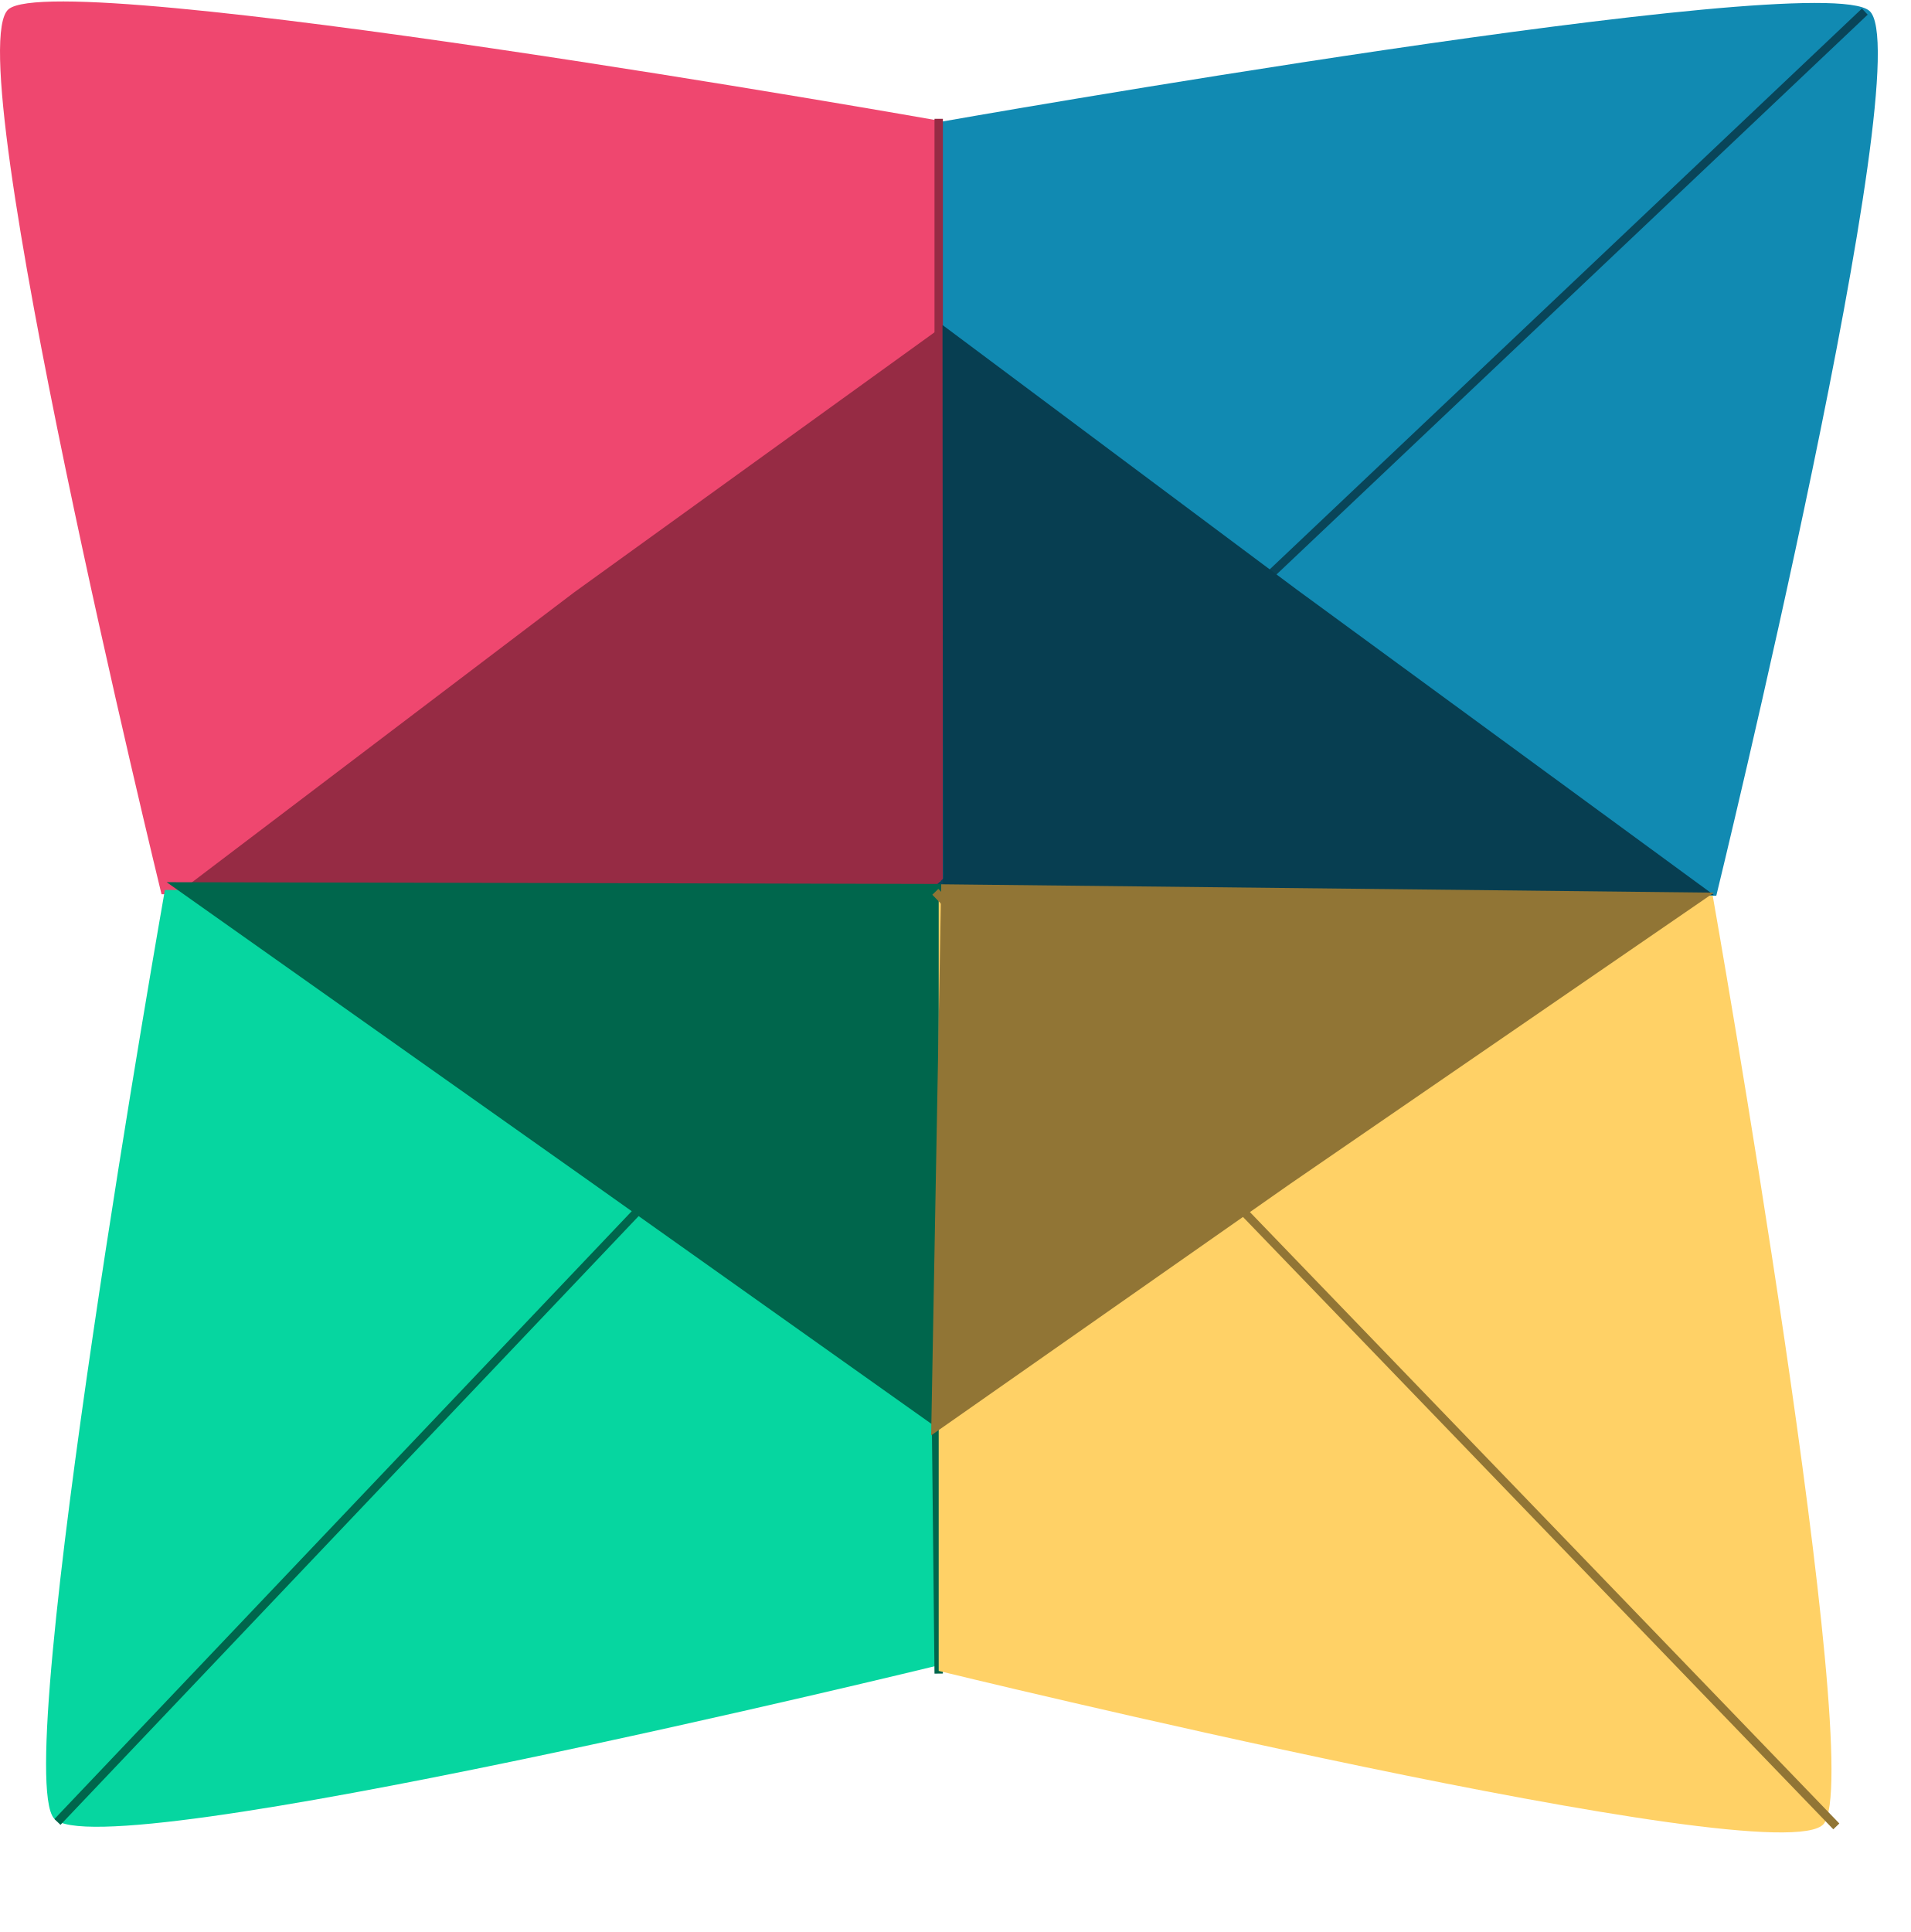
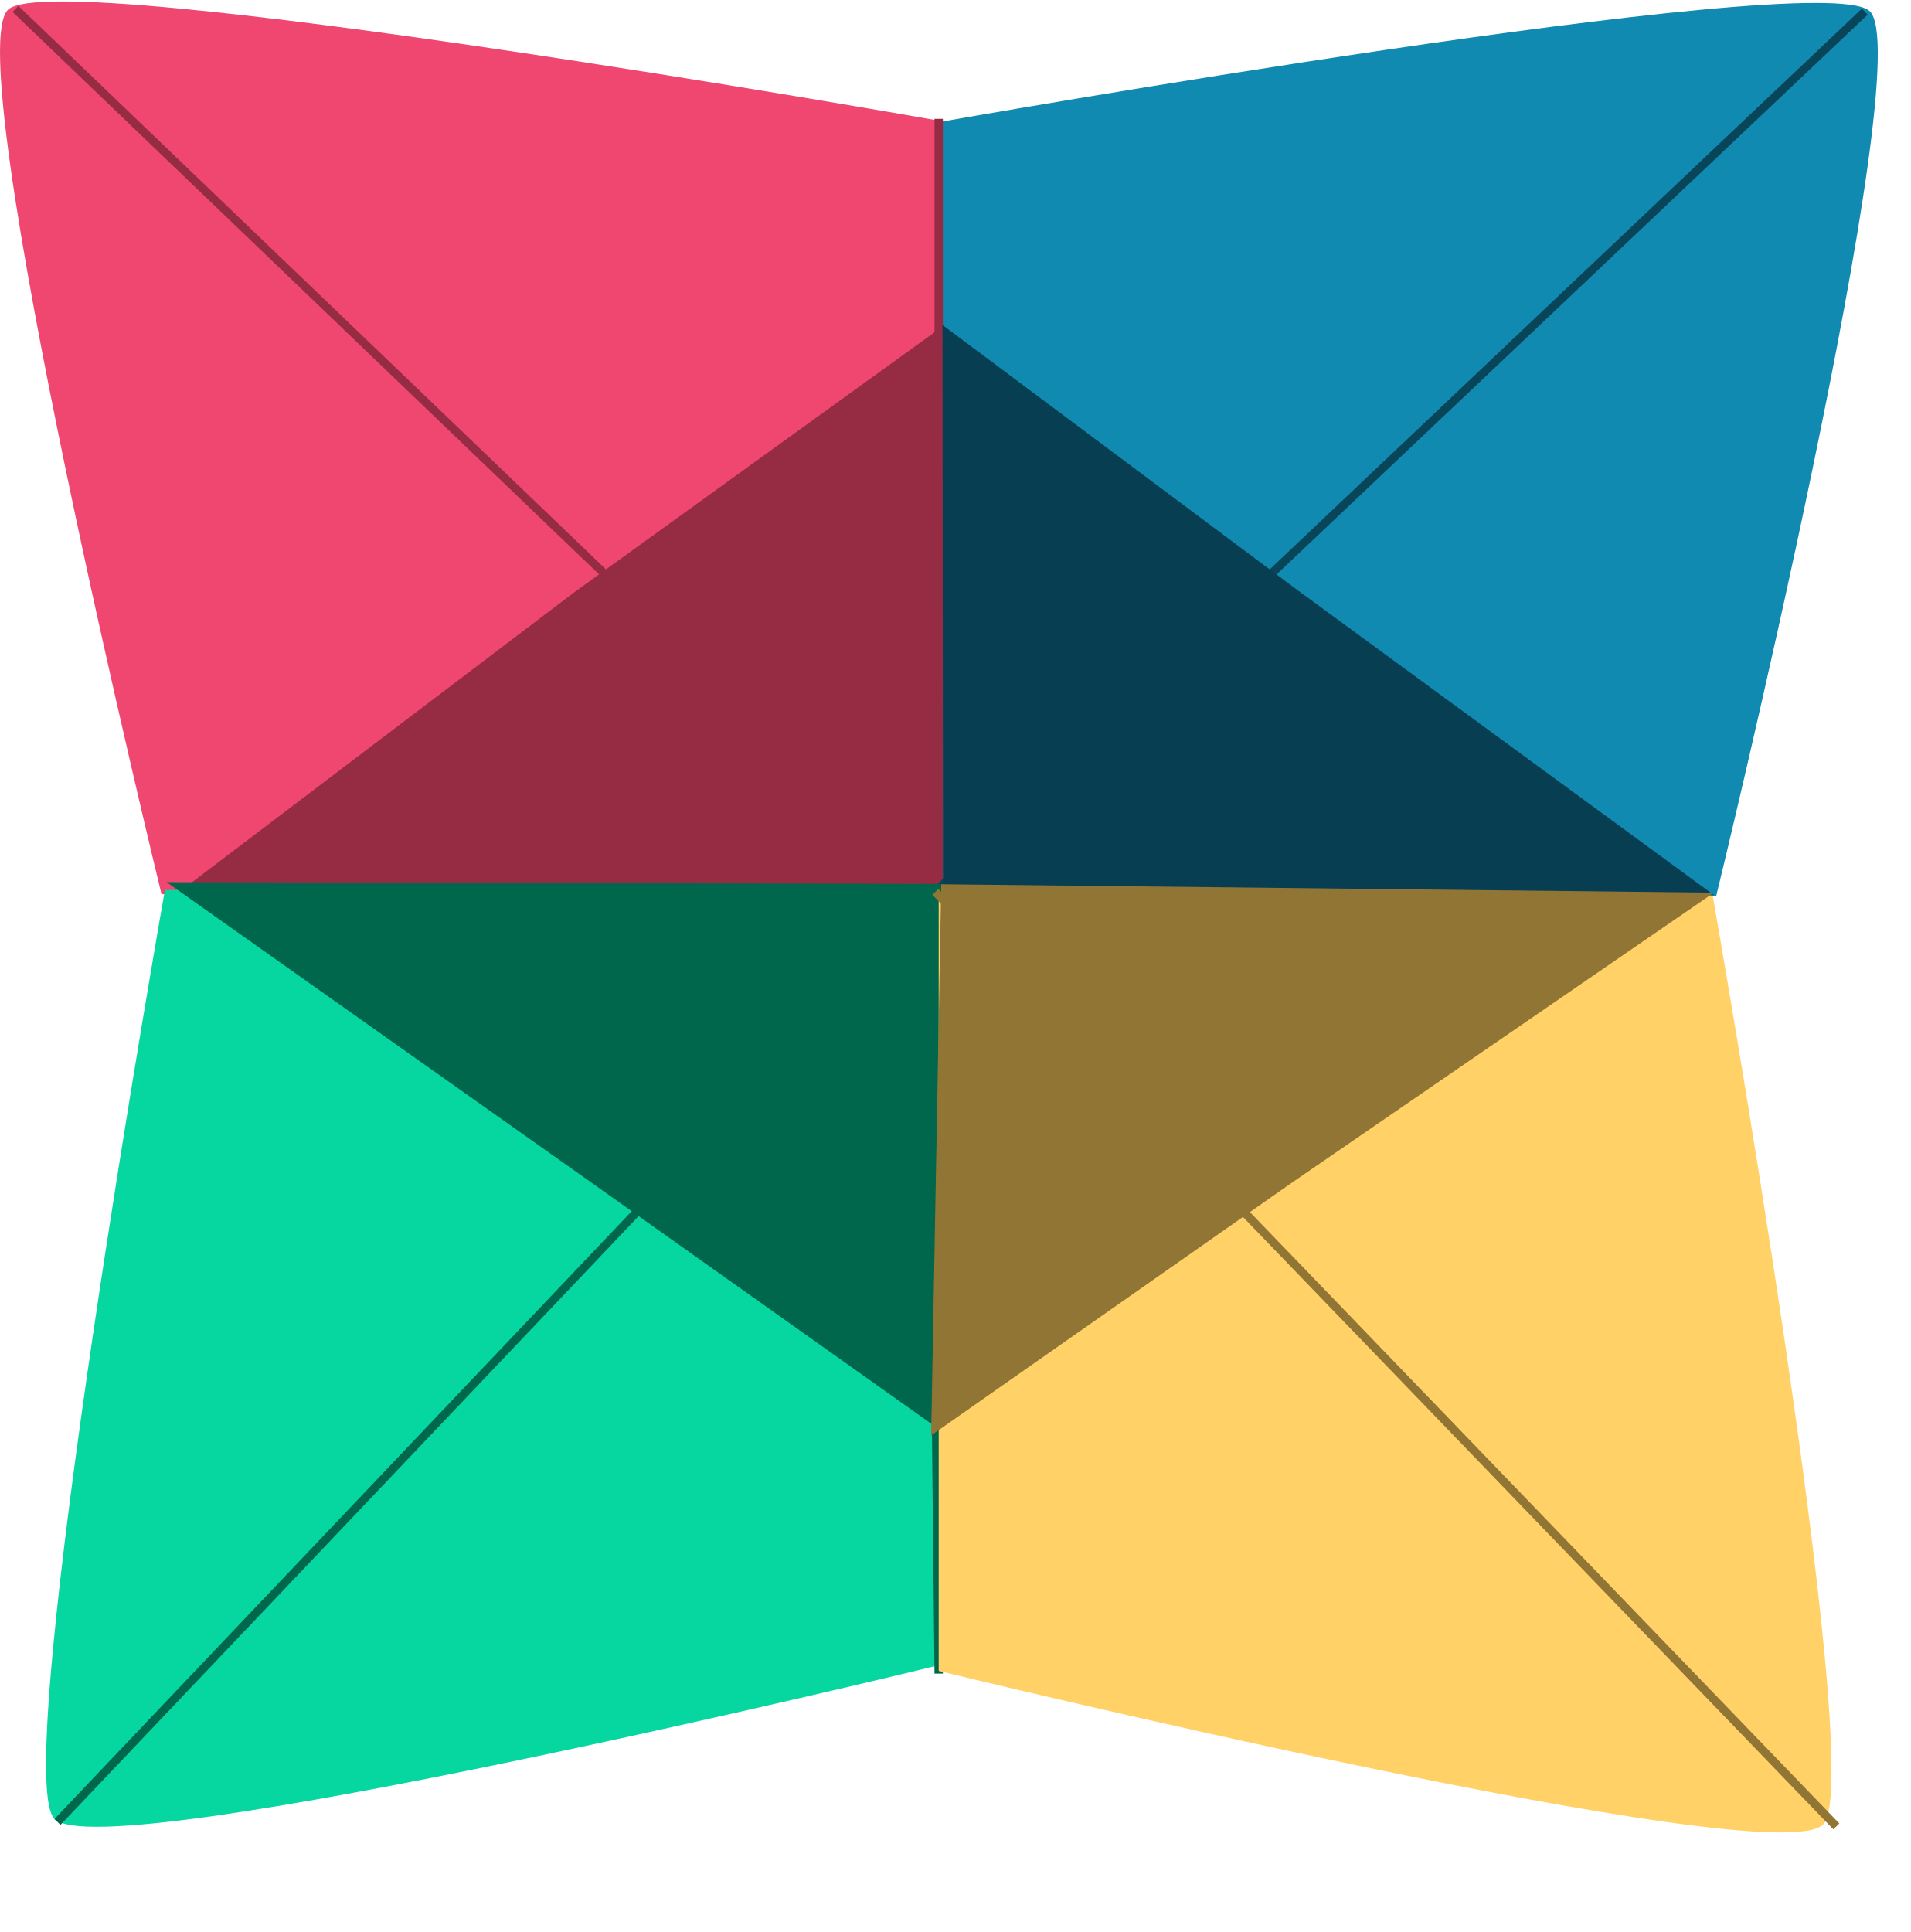
<svg xmlns="http://www.w3.org/2000/svg" width="456" height="461" viewBox="0 0 456 461" fill="none">
  <g id="Top-Right-Flap">
-     <path id="Top-Right-Diagonal" d="M3.69 2.13L222.69 212.13" stroke="#962B44" stroke-width="2" />
    <path id="Top-Right-Flap_2" d="M2.04 2.20C14.54 -8.21 223.54 28.70 223.54 28.70V213.37H38.54C38.54 213.37 -10.45 12.62 2.04 2.20Z" fill="#EF476F" />
+     <path id="Top-Left-Diagonal" d="M3.69 2.13L222.69 212.13" stroke="#962B44" stroke-width="2" />
    <path id="Top-Right-Shadow" d="M137 141.35L224.31 78.35L224.31 213.19L40.20 214.78L137 141.35Z" fill="#962B44" />
  </g>
  <g id="Top-Left-Flap">
    <path id="Top-Left-Flap_2" d="M446.06 2.56C433.56 -7.86 224.56 29.05 224.56 29.05V213.73H409.56C409.56 213.73 458.56 12.97 446.06 2.56Z" fill="#118AB2" />
    <path id="Top-Left-Orthogonal" d="M224 28.35L224 210.35" stroke="#962B44" stroke-width="2" />
-     <path id="Top-Left-Diagonal" d="M445.00 2.77L222.45 213.5" stroke="#094559" stroke-width="2.00" />
+     <path id="Top-Right-Diagonal" d="M445.00 2.77L222.45 213.5" stroke="#094559" stroke-width="2.00" />
    <path id="Top-Left-Shadow" d="M309.46 140.69L224.91 77.55L225.02 212.23L408.97 213.56L309.46 140.69Z" fill="#073E51" />
  </g>
  <g id="Bottom-Right-Flap">
    <path id="Bottom-Left-FLap" d="M12.85 433.85C2.43 421.35 39.35 212.35 39.35 212.35H224.02V397.35C224.02 397.35 23.26 446.35 12.85 433.85Z" fill="#06D6A0" />
    <line id="Buttom-Left-Diagonal" x1="223.19" y1="214.19" x2="13.71" y2="434.74" stroke="#00664C" stroke-width="2.00" />
    <path id="Buttom-Left-Shadow" d="M140.04 281.41L224.52 341.35L224.52 210.92L39.77 210.50L140.04 281.41Z" fill="#00664C" />
    <line id="Bottom-Orthogonal" x1="222.00" y1="211.34" x2="224.00" y2="399.34" stroke="#00664C" stroke-width="2.00" />
  </g>
  <g id="Bottom-Left-Flap">
    <path id="Bottom-Left-Flap_2" d="M435.2 435.2C445.6 422.7 408.7 213.7 408.7 213.7H224V398.7C224 398.7 424.8 447.7 435.2 435.2Z" fill="#FFD166" />
    <line id="Bottom-Left-Diagonal" x1="223.2" y1="212.8" x2="438.2" y2="435.8" stroke="#917535" stroke-width="2" />
    <path id="Bottom-Left-Shadow" d="M308.0 282.4L222.2 342.5L224.6 211.0L409.0 213.0L308.0 282.4Z" fill="#917535" />
  </g>
</svg>
